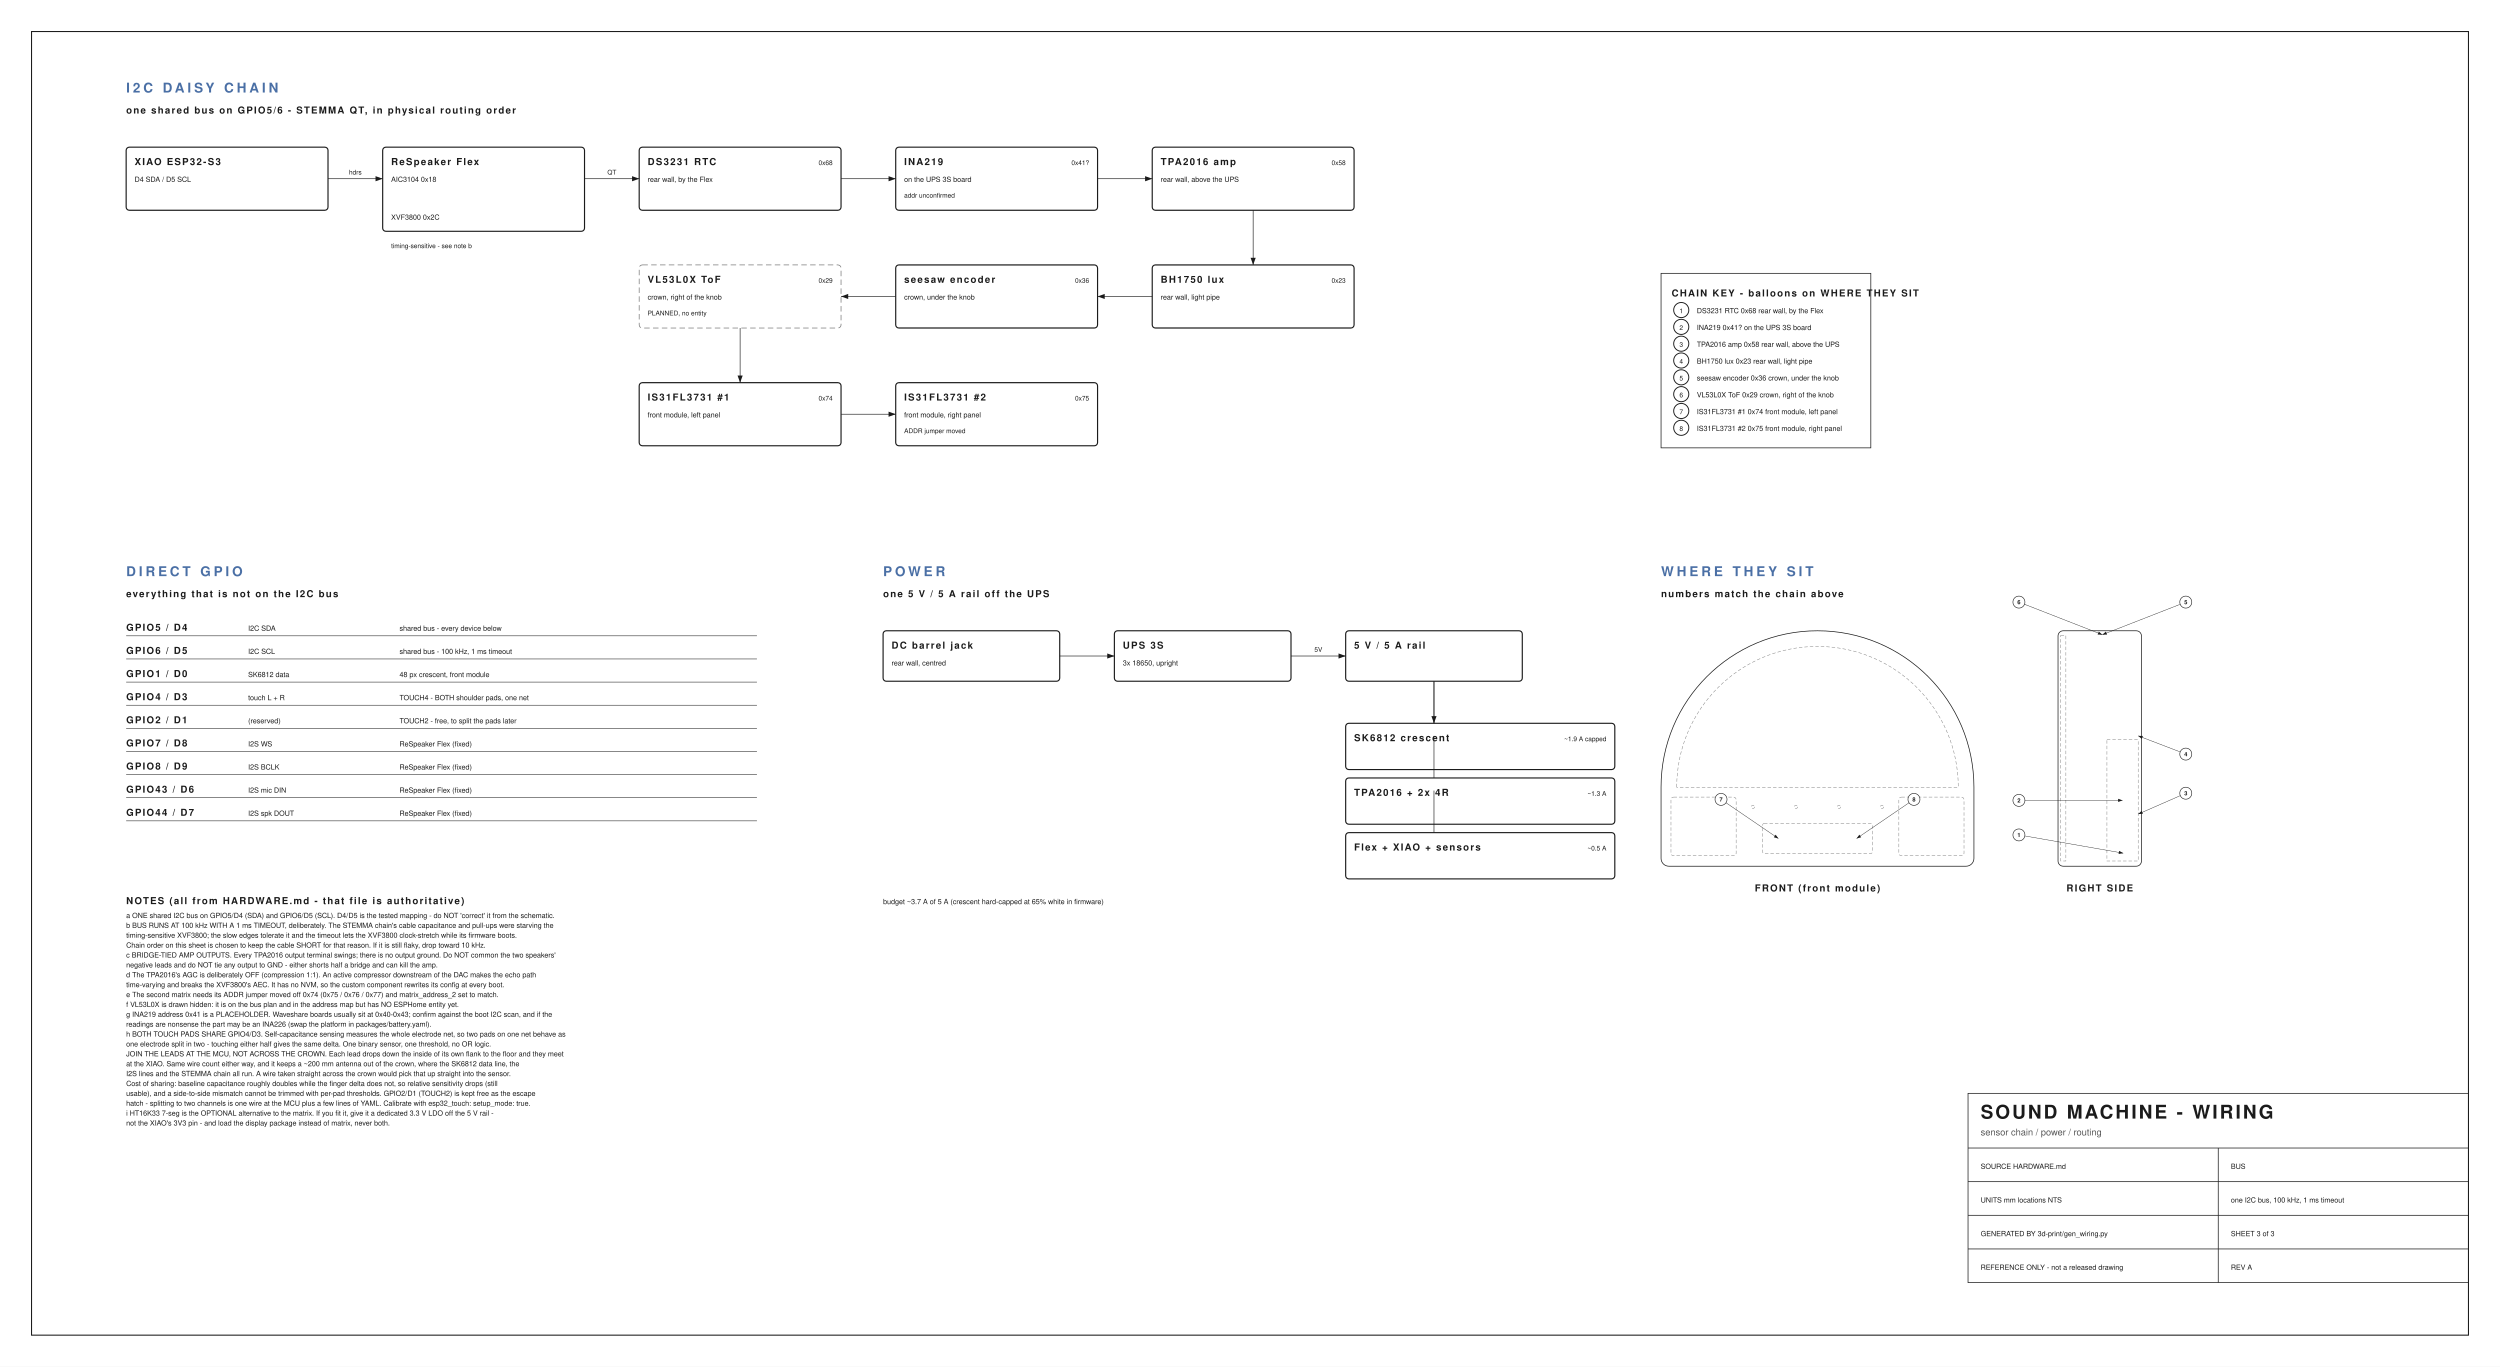
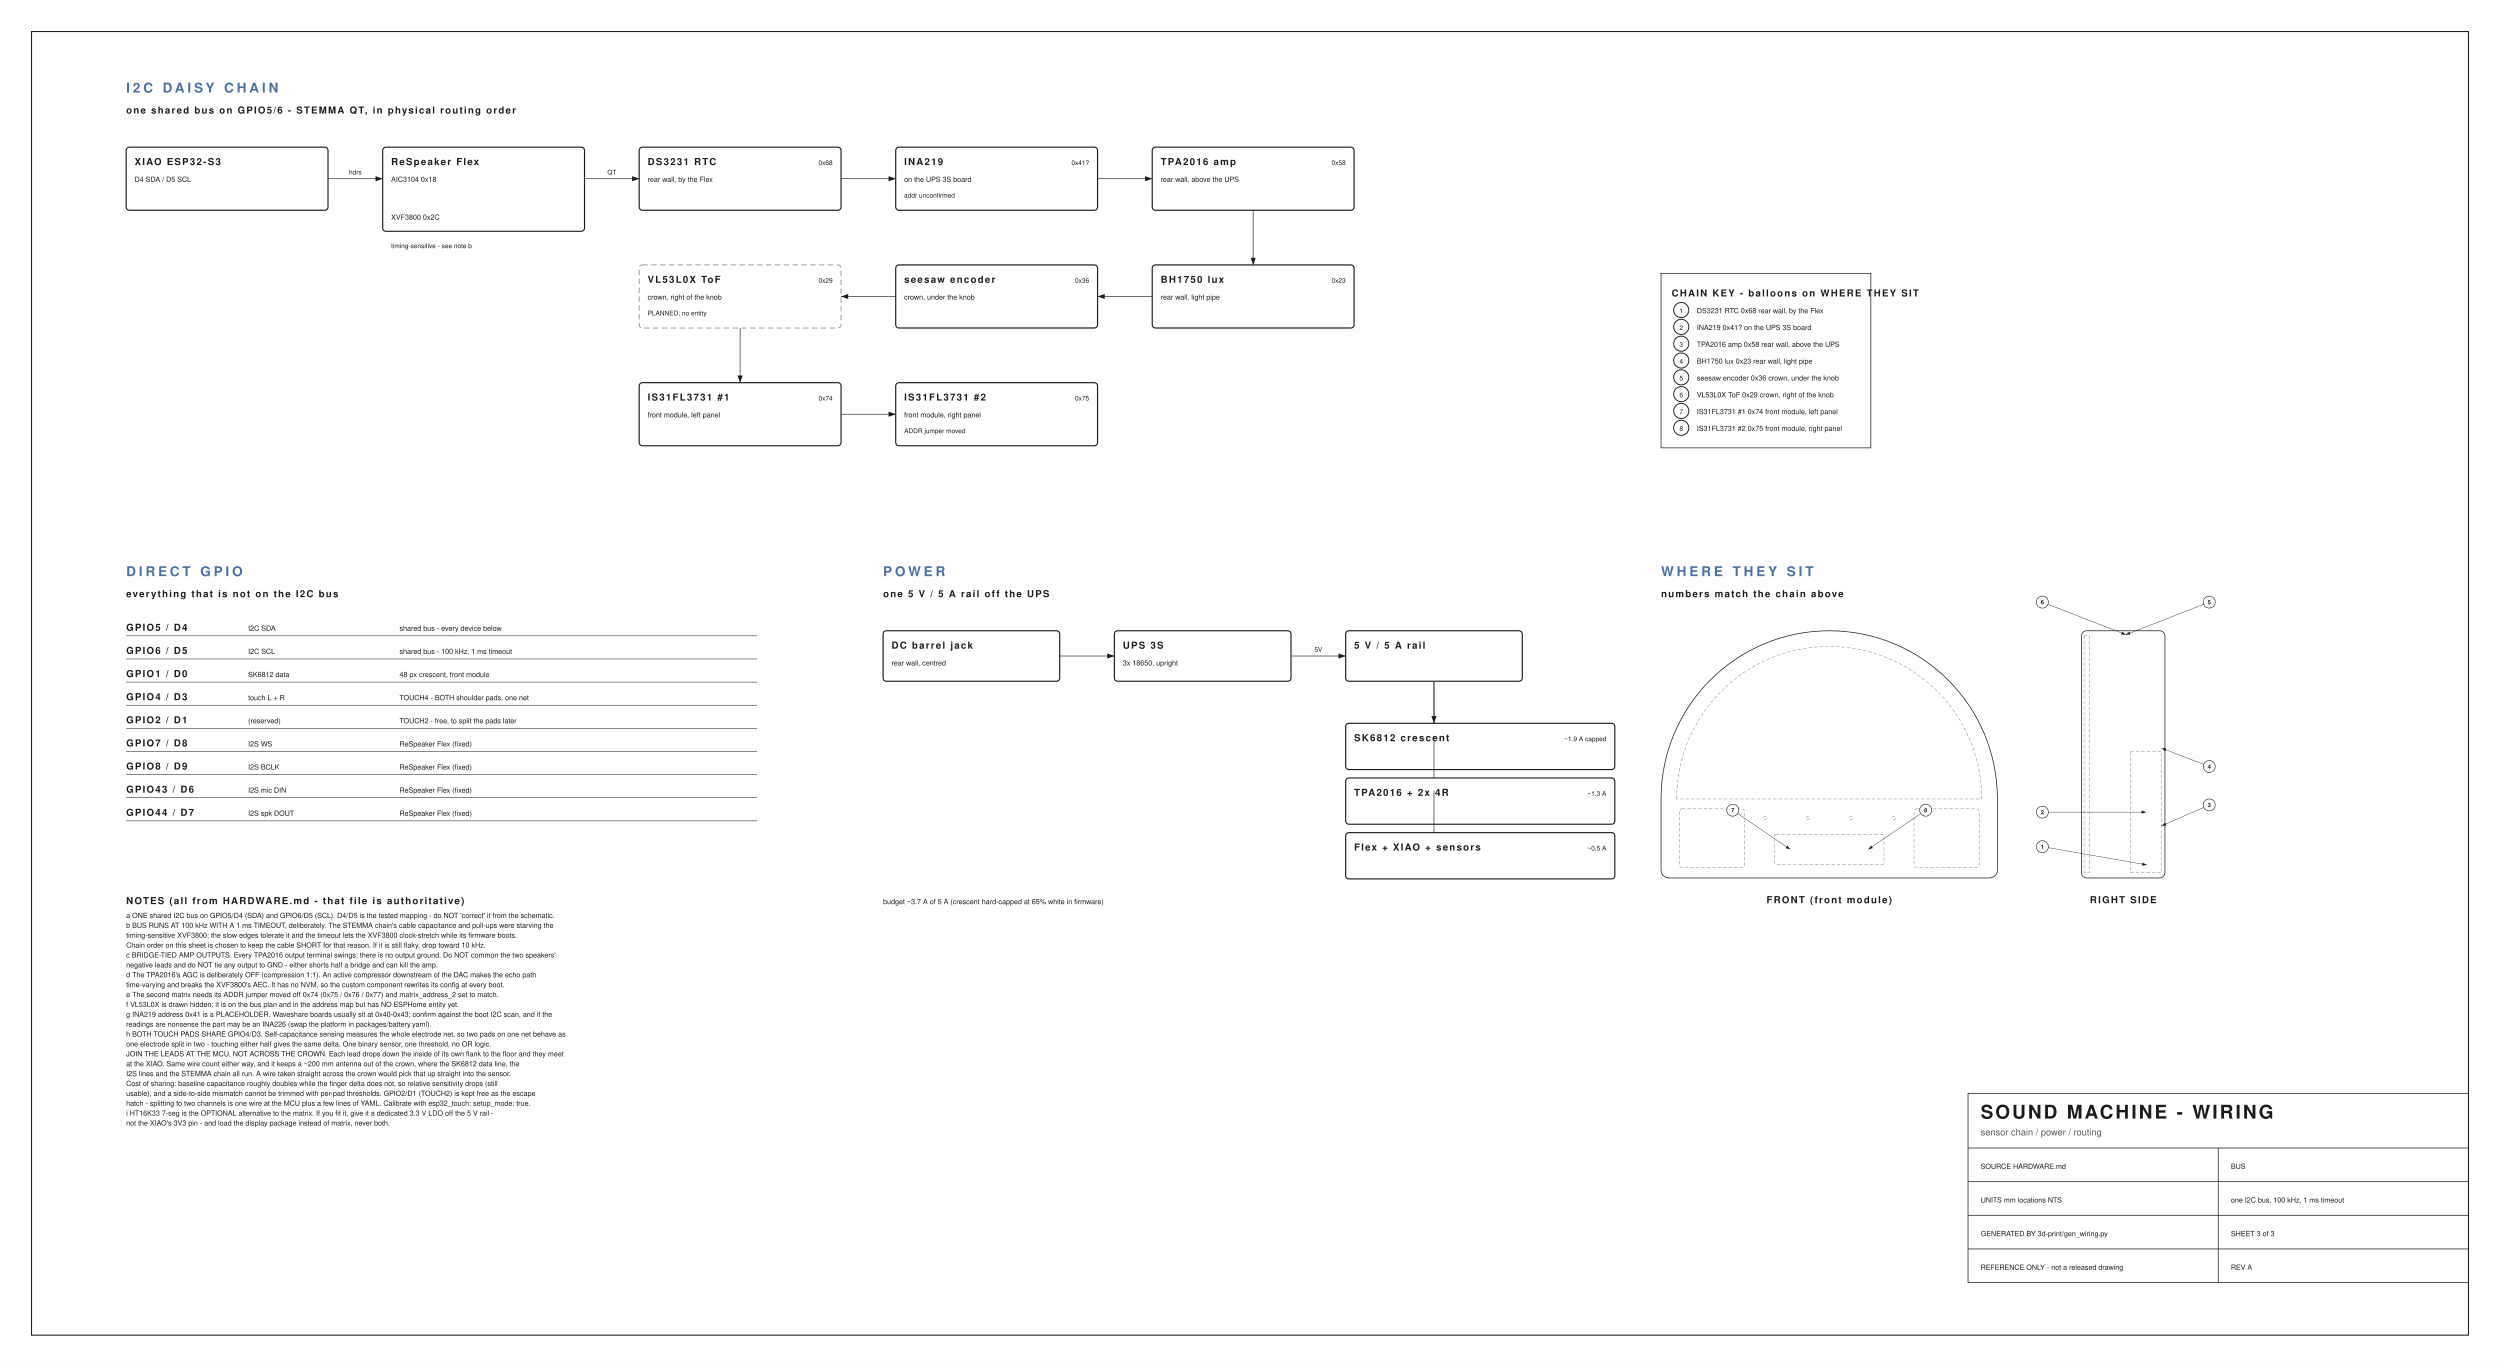
<svg xmlns="http://www.w3.org/2000/svg" version="1.1" width="1189mm" height="650mm" viewBox="0 0 1189 650">
  <defs>
    <marker id="arw" viewBox="0 0 10 10" refX="10" refY="5" markerWidth="3.4" markerHeight="3.4" orient="auto-start-reverse" markerUnits="userSpaceOnUse">
      <path d="M0,1.4 L10,5 L0,8.6 z" fill="#1b1b1b" />
    </marker>
    <style>
  text { font-family: "Helvetica Neue", Helvetica, Arial, sans-serif; fill:#1b1b1b; }
  .obj  { fill:none; stroke:#1b1b1b; stroke-width:0.55; }
  .hid  { fill:none; stroke:#7a7a7a; stroke-width:0.35; stroke-dasharray:2.6 1.6; }
  .phan { fill:none; stroke:#9a9a9a; stroke-width:0.32; stroke-dasharray:7 1.6 1.2 1.6; }
  .led  { fill:none; stroke:#9a9a9a; stroke-width:0.3; }
  .ctr  { fill:none; stroke:#b03a3a; stroke-width:0.3;  stroke-dasharray:9 1.8 1.6 1.8; }
  .dim  { fill:none; stroke:#1b1b1b; stroke-width:0.3; }
  .ext  { fill:none; stroke:#1b1b1b; stroke-width:0.25; }
  .traj { fill:none; stroke:#4a6fa5; stroke-width:0.35; stroke-dasharray:5 2; }
  .bal  { fill:#ffffff; stroke:#1b1b1b; stroke-width:0.45; }
  .dtx  { font-size:3.1px; }
  .balt { font-size:4.4px; font-weight:600; }
  .note { font-size:3.4px; }
  .lbl  { font-size:4.6px; font-weight:600; letter-spacing:0.6px; }
  .blk  { font-size:6.4px; font-weight:700; letter-spacing:1.4px; fill:#4a6fa5; }
  .ttl  { font-size:9px;   font-weight:700; letter-spacing:1px; }
  .sub  { font-size:4.4px; fill:#555; }
  .frame{ fill:none; stroke:#1b1b1b; stroke-width:0.5; }
  .tb   { fill:none; stroke:#1b1b1b; stroke-width:0.35; }
</style>
  </defs>
  <rect x="0" y="0" width="1189" height="650" fill="#ffffff" />
  <rect class="frame" x="15" y="15" width="1159" height="620" />
  <g id="I2C-CHAIN" transform="translate(60,70)">
    <text class="blk" x="0" y="-26" text-anchor="start">I2C DAISY CHAIN</text>
    <text class="lbl" x="0" y="-16" text-anchor="start">one shared bus on GPIO5/6 - STEMMA QT, in physical routing order</text>
    <path class="obj" d="M1.5,0 H94.5 A1.5,1.5 0 0 1 96,1.5 V28.5 A1.5,1.5 0 0 1 94.5,30 H1.5 A1.5,1.5 0 0 1 0,28.5 V1.5 A1.5,1.5 0 0 1 1.5,0 Z" />
    <text class="lbl" x="4" y="8.5" text-anchor="start">XIAO ESP32-S3</text>
    <text class="note" x="4" y="16.5" text-anchor="start">D4 SDA / D5 SCL</text>
    <line class="dim" x1="96" y1="15" x2="122" y2="15" marker-end="url(#arw)" />
    <text class="dtx" x="109" y="13" text-anchor="middle">hdrs</text>
    <path class="obj" d="M123.5,0 H216.5 A1.5,1.5 0 0 1 218,1.5 V38.5 A1.5,1.5 0 0 1 216.5,40 H123.5 A1.5,1.5 0 0 1 122,38.5 V1.5 A1.5,1.5 0 0 1 123.5,0 Z" />
    <text class="lbl" x="126" y="8.5" text-anchor="start">ReSpeaker Flex</text>
    <text class="note" x="126" y="16.5" text-anchor="start">AIC3104  0x18</text>
    <text class="note" x="126" y="34.5" text-anchor="start">XVF3800  0x2C</text>
    <text class="dtx" x="126" y="48" text-anchor="start">timing-sensitive - see note b</text>
    <line class="dim" x1="218" y1="15" x2="244" y2="15" marker-end="url(#arw)" />
    <text class="dtx" x="231" y="13" text-anchor="middle">QT</text>
    <path class="obj" d="M245.5,0 H338.5 A1.5,1.5 0 0 1 340,1.5 V28.5 A1.5,1.5 0 0 1 338.5,30 H245.5 A1.5,1.5 0 0 1 244,28.5 V1.5 A1.5,1.5 0 0 1 245.5,0 Z" />
    <text class="lbl" x="248" y="8.5" text-anchor="start">DS3231 RTC</text>
    <text class="dtx" x="336" y="8.5" text-anchor="end">0x68</text>
    <text class="note" x="248" y="16.5" text-anchor="start">rear wall, by the Flex</text>
    <line class="dim" x1="340" y1="15" x2="366" y2="15" marker-end="url(#arw)" />
    <path class="obj" d="M367.5,0 H460.5 A1.5,1.5 0 0 1 462,1.5 V28.5 A1.5,1.5 0 0 1 460.5,30 H367.5 A1.5,1.5 0 0 1 366,28.5 V1.5 A1.5,1.5 0 0 1 367.5,0 Z" />
    <text class="lbl" x="370" y="8.5" text-anchor="start">INA219</text>
    <text class="dtx" x="458" y="8.5" text-anchor="end">0x41?</text>
    <text class="note" x="370" y="16.5" text-anchor="start">on the UPS 3S board</text>
    <text class="dtx" x="370" y="24" text-anchor="start">addr unconfirmed</text>
    <line class="dim" x1="462" y1="15" x2="488" y2="15" marker-end="url(#arw)" />
    <path class="obj" d="M489.5,0 H582.5 A1.5,1.5 0 0 1 584,1.5 V28.5 A1.5,1.5 0 0 1 582.5,30 H489.5 A1.5,1.5 0 0 1 488,28.5 V1.5 A1.5,1.5 0 0 1 489.5,0 Z" />
    <text class="lbl" x="492" y="8.5" text-anchor="start">TPA2016 amp</text>
    <text class="dtx" x="580" y="8.5" text-anchor="end">0x58</text>
    <text class="note" x="492" y="16.5" text-anchor="start">rear wall, above the UPS</text>
    <line class="dim" x1="536" y1="30" x2="536" y2="56" marker-end="url(#arw)" />
    <path class="obj" d="M489.5,56 H582.5 A1.5,1.5 0 0 1 584,57.5 V84.5 A1.5,1.5 0 0 1 582.5,86 H489.5 A1.5,1.5 0 0 1 488,84.5 V57.5 A1.5,1.5 0 0 1 489.5,56 Z" />
    <text class="lbl" x="492" y="64.5" text-anchor="start">BH1750 lux</text>
    <text class="dtx" x="580" y="64.5" text-anchor="end">0x23</text>
    <text class="note" x="492" y="72.5" text-anchor="start">rear wall, light pipe</text>
    <line class="dim" x1="488" y1="71" x2="462" y2="71" marker-end="url(#arw)" />
    <path class="obj" d="M367.5,56 H460.5 A1.5,1.5 0 0 1 462,57.5 V84.5 A1.5,1.5 0 0 1 460.5,86 H367.5 A1.5,1.5 0 0 1 366,84.5 V57.5 A1.5,1.5 0 0 1 367.5,56 Z" />
    <text class="lbl" x="370" y="64.5" text-anchor="start">seesaw encoder</text>
    <text class="dtx" x="458" y="64.5" text-anchor="end">0x36</text>
    <text class="note" x="370" y="72.5" text-anchor="start">crown, under the knob</text>
    <line class="dim" x1="366" y1="71" x2="340" y2="71" marker-end="url(#arw)" />
    <path class="hid" d="M245.5,56 H338.5 A1.5,1.5 0 0 1 340,57.5 V84.5 A1.5,1.5 0 0 1 338.5,86 H245.5 A1.5,1.5 0 0 1 244,84.5 V57.5 A1.5,1.5 0 0 1 245.5,56 Z" />
    <text class="lbl" x="248" y="64.5" text-anchor="start">VL53L0X ToF</text>
    <text class="dtx" x="336" y="64.5" text-anchor="end">0x29</text>
    <text class="note" x="248" y="72.5" text-anchor="start">crown, right of the knob</text>
    <text class="dtx" x="248" y="80" text-anchor="start">PLANNED, no entity</text>
    <line class="dim" x1="292" y1="86" x2="292" y2="112" marker-end="url(#arw)" />
    <path class="obj" d="M245.5,112 H338.5 A1.5,1.5 0 0 1 340,113.5 V140.5 A1.5,1.5 0 0 1 338.5,142 H245.5 A1.5,1.5 0 0 1 244,140.5 V113.5 A1.5,1.5 0 0 1 245.5,112 Z" />
    <text class="lbl" x="248" y="120.5" text-anchor="start">IS31FL3731 #1</text>
    <text class="dtx" x="336" y="120.5" text-anchor="end">0x74</text>
    <text class="note" x="248" y="128.5" text-anchor="start">front module, left panel</text>
    <line class="dim" x1="340" y1="127" x2="366" y2="127" marker-end="url(#arw)" />
    <path class="obj" d="M367.5,112 H460.5 A1.5,1.5 0 0 1 462,113.5 V140.5 A1.5,1.5 0 0 1 460.5,142 H367.5 A1.5,1.5 0 0 1 366,140.5 V113.5 A1.5,1.5 0 0 1 367.5,112 Z" />
    <text class="lbl" x="370" y="120.5" text-anchor="start">IS31FL3731 #2</text>
    <text class="dtx" x="458" y="120.5" text-anchor="end">0x75</text>
    <text class="note" x="370" y="128.5" text-anchor="start">front module, right panel</text>
    <text class="dtx" x="370" y="136" text-anchor="start">ADDR jumper moved</text>
  </g>
  <g id="DIRECT-GPIO" transform="translate(60,300)">
    <text class="blk" x="0" y="-26" text-anchor="start">DIRECT GPIO</text>
    <text class="lbl" x="0" y="-16" text-anchor="start">everything that is not on the I2C bus</text>
    <text class="lbl" x="0" y="0" text-anchor="start">GPIO5  / D4</text>
    <text class="note" x="58" y="0" text-anchor="start">I2C SDA</text>
    <text class="note" x="130" y="0" text-anchor="start">shared bus - every device below</text>
    <line class="ext" x1="0" y1="2.4" x2="300" y2="2.4" />
    <text class="lbl" x="0" y="11" text-anchor="start">GPIO6  / D5</text>
    <text class="note" x="58" y="11" text-anchor="start">I2C SCL</text>
    <text class="note" x="130" y="11" text-anchor="start">shared bus - 100 kHz, 1 ms timeout</text>
    <line class="ext" x1="0" y1="13.4" x2="300" y2="13.4" />
    <text class="lbl" x="0" y="22" text-anchor="start">GPIO1  / D0</text>
    <text class="note" x="58" y="22" text-anchor="start">SK6812 data</text>
    <text class="note" x="130" y="22" text-anchor="start">48 px crescent, front module</text>
    <line class="ext" x1="0" y1="24.4" x2="300" y2="24.4" />
    <text class="lbl" x="0" y="33" text-anchor="start">GPIO4  / D3</text>
    <text class="note" x="58" y="33" text-anchor="start">touch L + R</text>
    <text class="note" x="130" y="33" text-anchor="start">TOUCH4 - BOTH shoulder pads, one net</text>
    <line class="ext" x1="0" y1="35.4" x2="300" y2="35.4" />
    <text class="lbl" x="0" y="44" text-anchor="start">GPIO2  / D1</text>
    <text class="note" x="58" y="44" text-anchor="start">(reserved)</text>
    <text class="note" x="130" y="44" text-anchor="start">TOUCH2 - free, to split the pads later</text>
    <line class="ext" x1="0" y1="46.4" x2="300" y2="46.4" />
    <text class="lbl" x="0" y="55" text-anchor="start">GPIO7  / D8</text>
    <text class="note" x="58" y="55" text-anchor="start">I2S WS</text>
    <text class="note" x="130" y="55" text-anchor="start">ReSpeaker Flex (fixed)</text>
    <line class="ext" x1="0" y1="57.4" x2="300" y2="57.4" />
    <text class="lbl" x="0" y="66" text-anchor="start">GPIO8  / D9</text>
    <text class="note" x="58" y="66" text-anchor="start">I2S BCLK</text>
    <text class="note" x="130" y="66" text-anchor="start">ReSpeaker Flex (fixed)</text>
    <line class="ext" x1="0" y1="68.4" x2="300" y2="68.4" />
    <text class="lbl" x="0" y="77" text-anchor="start">GPIO43 / D6</text>
    <text class="note" x="58" y="77" text-anchor="start">I2S mic DIN</text>
    <text class="note" x="130" y="77" text-anchor="start">ReSpeaker Flex (fixed)</text>
    <line class="ext" x1="0" y1="79.4" x2="300" y2="79.4" />
    <text class="lbl" x="0" y="88" text-anchor="start">GPIO44 / D7</text>
    <text class="note" x="58" y="88" text-anchor="start">I2S spk DOUT</text>
    <text class="note" x="130" y="88" text-anchor="start">ReSpeaker Flex (fixed)</text>
    <line class="ext" x1="0" y1="90.4" x2="300" y2="90.4" />
  </g>
  <g id="POWER" transform="translate(420,300)">
    <text class="blk" x="0" y="-26" text-anchor="start">POWER</text>
    <text class="lbl" x="0" y="-16" text-anchor="start">one 5 V / 5 A rail off the UPS</text>
    <path class="obj" d="M1.5,0 H82.5 A1.5,1.5 0 0 1 84,1.5 V22.5 A1.5,1.5 0 0 1 82.5,24 H1.5 A1.5,1.5 0 0 1 0,22.5 V1.5 A1.5,1.5 0 0 1 1.5,0 Z" />
    <text class="lbl" x="4" y="8.5" text-anchor="start">DC barrel jack</text>
    <text class="note" x="4" y="16.5" text-anchor="start">rear wall, centred</text>
    <line class="dim" x1="84" y1="12" x2="110" y2="12" marker-end="url(#arw)" />
    <path class="obj" d="M111.5,0 H192.5 A1.5,1.5 0 0 1 194,1.5 V22.5 A1.5,1.5 0 0 1 192.5,24 H111.5 A1.5,1.5 0 0 1 110,22.5 V1.5 A1.5,1.5 0 0 1 111.5,0 Z" />
    <text class="lbl" x="114" y="8.5" text-anchor="start">UPS 3S</text>
    <text class="note" x="114" y="16.5" text-anchor="start">3x 18650, upright</text>
    <line class="dim" x1="194" y1="12" x2="220" y2="12" marker-end="url(#arw)" />
    <text class="dtx" x="207" y="10" text-anchor="middle">5V</text>
    <path class="obj" d="M221.5,0 H302.5 A1.5,1.5 0 0 1 304,1.5 V22.5 A1.5,1.5 0 0 1 302.5,24 H221.5 A1.5,1.5 0 0 1 220,22.5 V1.5 A1.5,1.5 0 0 1 221.5,0 Z" />
    <text class="lbl" x="224" y="8.5" text-anchor="start">5 V / 5 A rail</text>
    <line class="dim" x1="262" y1="24" x2="262" y2="44" marker-end="url(#arw)" />
    <path class="obj" d="M221.5,44 H346.5 A1.5,1.5 0 0 1 348,45.5 V64.5 A1.5,1.5 0 0 1 346.5,66 H221.5 A1.5,1.5 0 0 1 220,64.5 V45.5 A1.5,1.5 0 0 1 221.5,44 Z" />
    <text class="lbl" x="224" y="52.5" text-anchor="start">SK6812 crescent</text>
    <text class="dtx" x="344" y="52.5" text-anchor="end">~1.9 A capped</text>
    <line class="dim" x1="262" y1="24" x2="262" y2="44" />
    <path class="obj" d="M221.5,70 H346.5 A1.5,1.5 0 0 1 348,71.5 V90.5 A1.5,1.5 0 0 1 346.5,92 H221.5 A1.5,1.5 0 0 1 220,90.5 V71.5 A1.5,1.5 0 0 1 221.5,70 Z" />
    <text class="lbl" x="224" y="78.5" text-anchor="start">TPA2016 + 2x 4R</text>
    <text class="dtx" x="344" y="78.5" text-anchor="end">~1.3 A</text>
    <line class="dim" x1="262" y1="50" x2="262" y2="70" />
    <path class="obj" d="M221.5,96 H346.5 A1.5,1.5 0 0 1 348,97.5 V116.5 A1.5,1.5 0 0 1 346.5,118 H221.5 A1.5,1.5 0 0 1 220,116.5 V97.5 A1.5,1.5 0 0 1 221.5,96 Z" />
    <text class="lbl" x="224" y="104.5" text-anchor="start">Flex + XIAO + sensors</text>
    <text class="dtx" x="344" y="104.5" text-anchor="end">~0.5 A</text>
    <line class="dim" x1="262" y1="76" x2="262" y2="96" />
    <text class="note" x="0" y="130" text-anchor="start">budget  ~3.7 A of 5 A  (crescent hard-capped at 65% white in firmware)</text>
  </g>
  <g id="LOCATIONS" transform="translate(790,300)">
    <text class="blk" x="0" y="-26" text-anchor="start">WHERE THEY SIT</text>
    <text class="lbl" x="0" y="-16" text-anchor="start">numbers match the chain above</text>
    <g transform="scale(0.62)">
-       <path class="obj" d="M0,174.6 V120 A120,120 0 0 1 240,120 V174.6 A6,6 0 0 1 234,180.6 H6 A6,6 0 0 1 0,174.6 Z" />
-       <path class="hid" d="M12,120 A108,108 0 0 1 228,120 Z" />
-       <path class="hid" d="M79,147.83 H161 A1,1 0 0 1 162,148.83 V169.83 A1,1 0 0 1 161,170.83 H79 A1,1 0 0 1 78,169.83 V148.83 A1,1 0 0 1 79,147.83 Z" />
-       <path class="hid" d="M9.6,127.6 H55.6 A2,2 0 0 1 57.6,129.6 V170.6 A2,2 0 0 1 55.6,172.6 H9.6 A2,2 0 0 1 7.6,170.6 V129.6 A2,2 0 0 1 9.6,127.6 Z" />
-       <path class="hid" d="M184.4,127.6 H230.4 A2,2 0 0 1 232.4,129.6 V170.6 A2,2 0 0 1 230.4,172.6 H184.4 A2,2 0 0 1 182.4,170.6 V129.6 A2,2 0 0 1 184.4,127.6 Z" />
-       <circle class="hid" cx="70.5" cy="135.06" r="1.25" />
-       <circle class="hid" cx="103.5" cy="135.06" r="1.25" />
-       <circle class="hid" cx="136.5" cy="135.06" r="1.25" />
-       <circle class="hid" cx="169.5" cy="135.06" r="1.25" />
-       <line class="dim" x1="90" y1="159.33" x2="46" y2="129.33" marker-start="url(#arw)" />
-       <circle class="bal" cx="46" cy="129.33" r="4.6" />
-       <text class="balt" x="46" y="130.93" text-anchor="middle">7</text>
-       <line class="dim" x1="150" y1="159.33" x2="194" y2="129.33" marker-start="url(#arw)" />
-       <circle class="bal" cx="194" cy="129.33" r="4.6" />
-       <text class="balt" x="194" y="130.93" text-anchor="middle">8</text>
+       <path class="obj" d="M0,183.6 V129 A129,129 0 0 1 258,129 V183.6 A6,6 0 0 1 252,189.6 H6 A6,6 0 0 1 0,183.6 Z" />
+       <path class="hid" d="M12,129 A117,117 0 0 1 246,129 Z" />
+       <path class="hid" d="M88,156.13 H170 A1,1 0 0 1 171,157.13 V178.13 A1,1 0 0 1 170,179.13 H88 A1,1 0 0 1 87,178.13 V157.13 A1,1 0 0 1 88,156.13 Z" />
+       <path class="hid" d="M15.95,136.6 H61.95 A2,2 0 0 1 63.95,138.6 V179.6 A2,2 0 0 1 61.95,181.6 H15.95 A2,2 0 0 1 13.95,179.6 V138.6 A2,2 0 0 1 15.95,136.6 Z" />
+       <path class="hid" d="M196.05,136.6 H242.05 A2,2 0 0 1 244.05,138.6 V179.6 A2,2 0 0 1 242.05,181.6 H196.05 A2,2 0 0 1 194.05,179.6 V138.6 A2,2 0 0 1 196.05,136.6 Z" />
+       <circle class="hid" cx="79.5" cy="143.66" r="1.25" />
+       <circle class="hid" cx="112.5" cy="143.66" r="1.25" />
+       <circle class="hid" cx="145.5" cy="143.66" r="1.25" />
+       <circle class="hid" cx="178.5" cy="143.66" r="1.25" />
+       <line class="dim" x1="99" y1="167.63" x2="55" y2="137.63" marker-start="url(#arw)" />
+       <circle class="bal" cx="55" cy="137.63" r="4.6" />
+       <text class="balt" x="55" y="139.23" text-anchor="middle">7</text>
+       <line class="dim" x1="159" y1="167.63" x2="203" y2="137.63" marker-start="url(#arw)" />
+       <circle class="bal" cx="203" cy="137.63" r="4.6" />
+       <text class="balt" x="203" y="139.23" text-anchor="middle">8</text>
    </g>
-     <text class="lbl" x="74.4" y="123.972" text-anchor="middle">FRONT (front module)</text>
-     <g transform="translate(188.8,0) scale(0.62)">
-       <path class="obj" d="M4,0 H60 A4,4 0 0 1 64,4 V176.6 A4,4 0 0 1 60,180.6 H4 A4,4 0 0 1 0,176.6 V4 A4,4 0 0 1 4,0 Z" />
-       <rect class="hid" x="37.5" y="83.6" width="24" height="93" />
-       <rect class="hid" x="2" y="3.6" width="4" height="173" />
-       <line class="dim" x1="61.5" y1="140.6" x2="98" y2="124.6" marker-start="url(#arw)" />
-       <circle class="bal" cx="98" cy="124.6" r="4.6" />
-       <text class="balt" x="98" y="126.2" text-anchor="middle">3</text>
-       <line class="dim" x1="61.5" y1="80.6" x2="98" y2="94.6" marker-start="url(#arw)" />
-       <circle class="bal" cx="98" cy="94.6" r="4.6" />
-       <text class="balt" x="98" y="96.2" text-anchor="middle">4</text>
+     <text class="lbl" x="79.98" y="129.552" text-anchor="middle">FRONT (front module)</text>
+     <g transform="translate(199.96,0) scale(0.62)">
+       <path class="obj" d="M4,0 H60 A4,4 0 0 1 64,4 V185.6 A4,4 0 0 1 60,189.6 H4 A4,4 0 0 1 0,185.6 V4 A4,4 0 0 1 4,0 Z" />
+       <rect class="hid" x="37.5" y="92.6" width="24" height="93" />
+       <rect class="hid" x="2" y="3.6" width="4" height="182" />
+       <line class="dim" x1="61.5" y1="149.6" x2="98" y2="133.6" marker-start="url(#arw)" />
+       <circle class="bal" cx="98" cy="133.6" r="4.6" />
+       <text class="balt" x="98" y="135.2" text-anchor="middle">3</text>
+       <line class="dim" x1="61.5" y1="90.1" x2="98" y2="104.1" marker-start="url(#arw)" />
+       <circle class="bal" cx="98" cy="104.1" r="4.6" />
+       <text class="balt" x="98" y="105.7" text-anchor="middle">4</text>
      <line class="dim" x1="34" y1="3" x2="98" y2="-22" marker-start="url(#arw)" />
      <circle class="bal" cx="98" cy="-22" r="4.6" />
      <text class="balt" x="98" y="-20.4" text-anchor="middle">5</text>
      <line class="dim" x1="34" y1="3" x2="-30" y2="-22" marker-start="url(#arw)" />
      <circle class="bal" cx="-30" cy="-22" r="4.6" />
      <text class="balt" x="-30" y="-20.4" text-anchor="middle">6</text>
-       <line class="dim" x1="49.5" y1="130.1" x2="-30" y2="130.1" marker-start="url(#arw)" />
-       <circle class="bal" cx="-30" cy="130.1" r="4.6" />
-       <text class="balt" x="-30" y="131.7" text-anchor="middle">2</text>
-       <line class="dim" x1="50" y1="170.6" x2="-30" y2="156.6" marker-start="url(#arw)" />
-       <circle class="bal" cx="-30" cy="156.6" r="4.6" />
-       <text class="balt" x="-30" y="158.2" text-anchor="middle">1</text>
+       <line class="dim" x1="49.5" y1="139.1" x2="-30" y2="139.1" marker-start="url(#arw)" />
+       <circle class="bal" cx="-30" cy="139.1" r="4.6" />
+       <text class="balt" x="-30" y="140.7" text-anchor="middle">2</text>
+       <line class="dim" x1="50" y1="179.6" x2="-30" y2="165.6" marker-start="url(#arw)" />
+       <circle class="bal" cx="-30" cy="165.6" r="4.6" />
+       <text class="balt" x="-30" y="167.2" text-anchor="middle">1</text>
    </g>
-     <text class="lbl" x="208.64" y="123.972" text-anchor="middle">RIGHT SIDE</text>
+     <text class="lbl" x="219.8" y="129.552" text-anchor="middle">RIGHT SIDE</text>
  </g>
  <g id="CHAIN-LEGEND" transform="translate(790,130)">
    <rect class="tb" x="0" y="0" width="99.76" height="83" />
    <text class="lbl" x="5" y="11" text-anchor="start">CHAIN KEY  -  balloons on WHERE THEY SIT</text>
    <circle class="bal" cx="9.6" cy="17.46" r="3.6" />
    <text class="dtx" x="9.6" y="18.96" text-anchor="middle">1</text>
    <text class="note" x="17" y="18.96" text-anchor="start">DS3231 RTC   0x68   rear wall, by the Flex</text>
    <circle class="bal" cx="9.6" cy="25.46" r="3.6" />
    <text class="dtx" x="9.6" y="26.96" text-anchor="middle">2</text>
    <text class="note" x="17" y="26.96" text-anchor="start">INA219   0x41?   on the UPS 3S board</text>
    <circle class="bal" cx="9.6" cy="33.46" r="3.6" />
    <text class="dtx" x="9.6" y="34.96" text-anchor="middle">3</text>
    <text class="note" x="17" y="34.96" text-anchor="start">TPA2016 amp   0x58   rear wall, above the UPS</text>
    <circle class="bal" cx="9.6" cy="41.46" r="3.6" />
    <text class="dtx" x="9.6" y="42.96" text-anchor="middle">4</text>
    <text class="note" x="17" y="42.96" text-anchor="start">BH1750 lux   0x23   rear wall, light pipe</text>
    <circle class="bal" cx="9.6" cy="49.46" r="3.6" />
    <text class="dtx" x="9.6" y="50.96" text-anchor="middle">5</text>
    <text class="note" x="17" y="50.96" text-anchor="start">seesaw encoder   0x36   crown, under the knob</text>
    <circle class="bal" cx="9.6" cy="57.46" r="3.6" />
    <text class="dtx" x="9.6" y="58.96" text-anchor="middle">6</text>
    <text class="note" x="17" y="58.96" text-anchor="start">VL53L0X ToF   0x29   crown, right of the knob</text>
    <circle class="bal" cx="9.6" cy="65.46" r="3.6" />
    <text class="dtx" x="9.6" y="66.96" text-anchor="middle">7</text>
    <text class="note" x="17" y="66.96" text-anchor="start">IS31FL3731 #1   0x74   front module, left panel</text>
    <circle class="bal" cx="9.6" cy="73.46" r="3.6" />
    <text class="dtx" x="9.6" y="74.96" text-anchor="middle">8</text>
    <text class="note" x="17" y="74.96" text-anchor="start">IS31FL3731 #2   0x75   front module, right panel</text>
  </g>
  <g id="NOTES" transform="translate(60,430)">
    <text class="lbl" x="0" y="0" text-anchor="start">NOTES  (all from HARDWARE.md - that file is authoritative)</text>
    <text class="note" x="0" y="6.6" text-anchor="start">a   ONE shared I2C bus on GPIO5/D4 (SDA) and GPIO6/D5 (SCL). D4/D5 is the tested mapping - do NOT 'correct' it from the schematic.</text>
    <text class="note" x="0" y="11.3" text-anchor="start">b   BUS RUNS AT 100 kHz WITH A 1 ms TIMEOUT, deliberately. The STEMMA chain's cable capacitance and pull-ups were starving the</text>
    <text class="note" x="0" y="16" text-anchor="start">    timing-sensitive XVF3800; the slow edges tolerate it and the timeout lets the XVF3800 clock-stretch while its firmware boots.</text>
    <text class="note" x="0" y="20.7" text-anchor="start">    Chain order on this sheet is chosen to keep the cable SHORT for that reason. If it is still flaky, drop toward 10 kHz.</text>
    <text class="note" x="0" y="25.4" text-anchor="start">c   BRIDGE-TIED AMP OUTPUTS. Every TPA2016 output terminal swings; there is no output ground. Do NOT common the two speakers'</text>
    <text class="note" x="0" y="30.1" text-anchor="start">    negative leads and do NOT tie any output to GND - either shorts half a bridge and can kill the amp.</text>
    <text class="note" x="0" y="34.8" text-anchor="start">d   The TPA2016's AGC is deliberately OFF (compression 1:1). An active compressor downstream of the DAC makes the echo path</text>
    <text class="note" x="0" y="39.5" text-anchor="start">    time-varying and breaks the XVF3800's AEC. It has no NVM, so the custom component rewrites its config at every boot.</text>
    <text class="note" x="0" y="44.2" text-anchor="start">e   The second matrix needs its ADDR jumper moved off 0x74 (0x75 / 0x76 / 0x77) and matrix_address_2 set to match.</text>
    <text class="note" x="0" y="48.9" text-anchor="start">f   VL53L0X is drawn hidden: it is on the bus plan and in the address map but has NO ESPHome entity yet.</text>
    <text class="note" x="0" y="53.6" text-anchor="start">g   INA219 address 0x41 is a PLACEHOLDER. Waveshare boards usually sit at 0x40-0x43; confirm against the boot I2C scan, and if the</text>
    <text class="note" x="0" y="58.3" text-anchor="start">    readings are nonsense the part may be an INA226 (swap the platform in packages/battery.yaml).</text>
    <text class="note" x="0" y="63" text-anchor="start">h   BOTH TOUCH PADS SHARE GPIO4/D3. Self-capacitance sensing measures the whole electrode net, so two pads on one net behave as</text>
    <text class="note" x="0" y="67.7" text-anchor="start">    one electrode split in two - touching either half gives the same delta. One binary sensor, one threshold, no OR logic.</text>
    <text class="note" x="0" y="72.4" text-anchor="start">    JOIN THE LEADS AT THE MCU, NOT ACROSS THE CROWN. Each lead drops down the inside of its own flank to the floor and they meet</text>
    <text class="note" x="0" y="77.1" text-anchor="start">    at the XIAO. Same wire count either way, and it keeps a ~200 mm antenna out of the crown, where the SK6812 data line, the</text>
    <text class="note" x="0" y="81.8" text-anchor="start">    I2S lines and the STEMMA chain all run. A wire taken straight across the crown would pick that up straight into the sensor.</text>
    <text class="note" x="0" y="86.5" text-anchor="start">    Cost of sharing: baseline capacitance roughly doubles while the finger delta does not, so relative sensitivity drops (still</text>
    <text class="note" x="0" y="91.2" text-anchor="start">    usable), and a side-to-side mismatch cannot be trimmed with per-pad thresholds. GPIO2/D1 (TOUCH2) is kept free as the escape</text>
    <text class="note" x="0" y="95.9" text-anchor="start">    hatch - splitting to two channels is one wire at the MCU plus a few lines of YAML. Calibrate with esp32_touch: setup_mode: true.</text>
    <text class="note" x="0" y="100.6" text-anchor="start">i   HT16K33 7-seg is the OPTIONAL alternative to the matrix. If you fit it, give it a dedicated 3.3 V LDO off the 5 V rail -</text>
    <text class="note" x="0" y="105.3" text-anchor="start">    not the XIAO's 3V3 pin - and load the display package instead of matrix, never both.</text>
  </g>
  <g id="TITLE-BLOCK" transform="translate(936,520)">
    <rect class="tb" x="0" y="0" width="238" height="90" />
    <line class="tb" x1="0" y1="26" x2="238" y2="26" />
    <text class="ttl" x="6" y="12" text-anchor="start">SOUND MACHINE - WIRING</text>
    <text class="sub" x="6" y="20" text-anchor="start">sensor chain / power / routing</text>
    <line class="tb" x1="119" y1="26" x2="119" y2="42" />
    <text class="note" x="6" y="35.92" text-anchor="start">SOURCE HARDWARE.md</text>
    <text class="note" x="125" y="35.92" text-anchor="start">BUS</text>
    <line class="tb" x1="0" y1="42" x2="238" y2="42" />
    <line class="tb" x1="119" y1="42" x2="119" y2="58" />
    <text class="note" x="6" y="51.92" text-anchor="start">UNITS mm   locations NTS</text>
    <text class="note" x="125" y="51.92" text-anchor="start">one I2C bus, 100 kHz, 1 ms timeout</text>
    <line class="tb" x1="0" y1="58" x2="238" y2="58" />
    <line class="tb" x1="119" y1="58" x2="119" y2="74" />
    <text class="note" x="6" y="67.92" text-anchor="start">GENERATED BY 3d-print/gen_wiring.py</text>
    <text class="note" x="125" y="67.92" text-anchor="start">SHEET 3 of 3</text>
    <line class="tb" x1="0" y1="74" x2="238" y2="74" />
    <line class="tb" x1="119" y1="74" x2="119" y2="90" />
    <text class="note" x="6" y="83.92" text-anchor="start">REFERENCE ONLY - not a released drawing</text>
    <text class="note" x="125" y="83.92" text-anchor="start">REV A</text>
  </g>
</svg>
